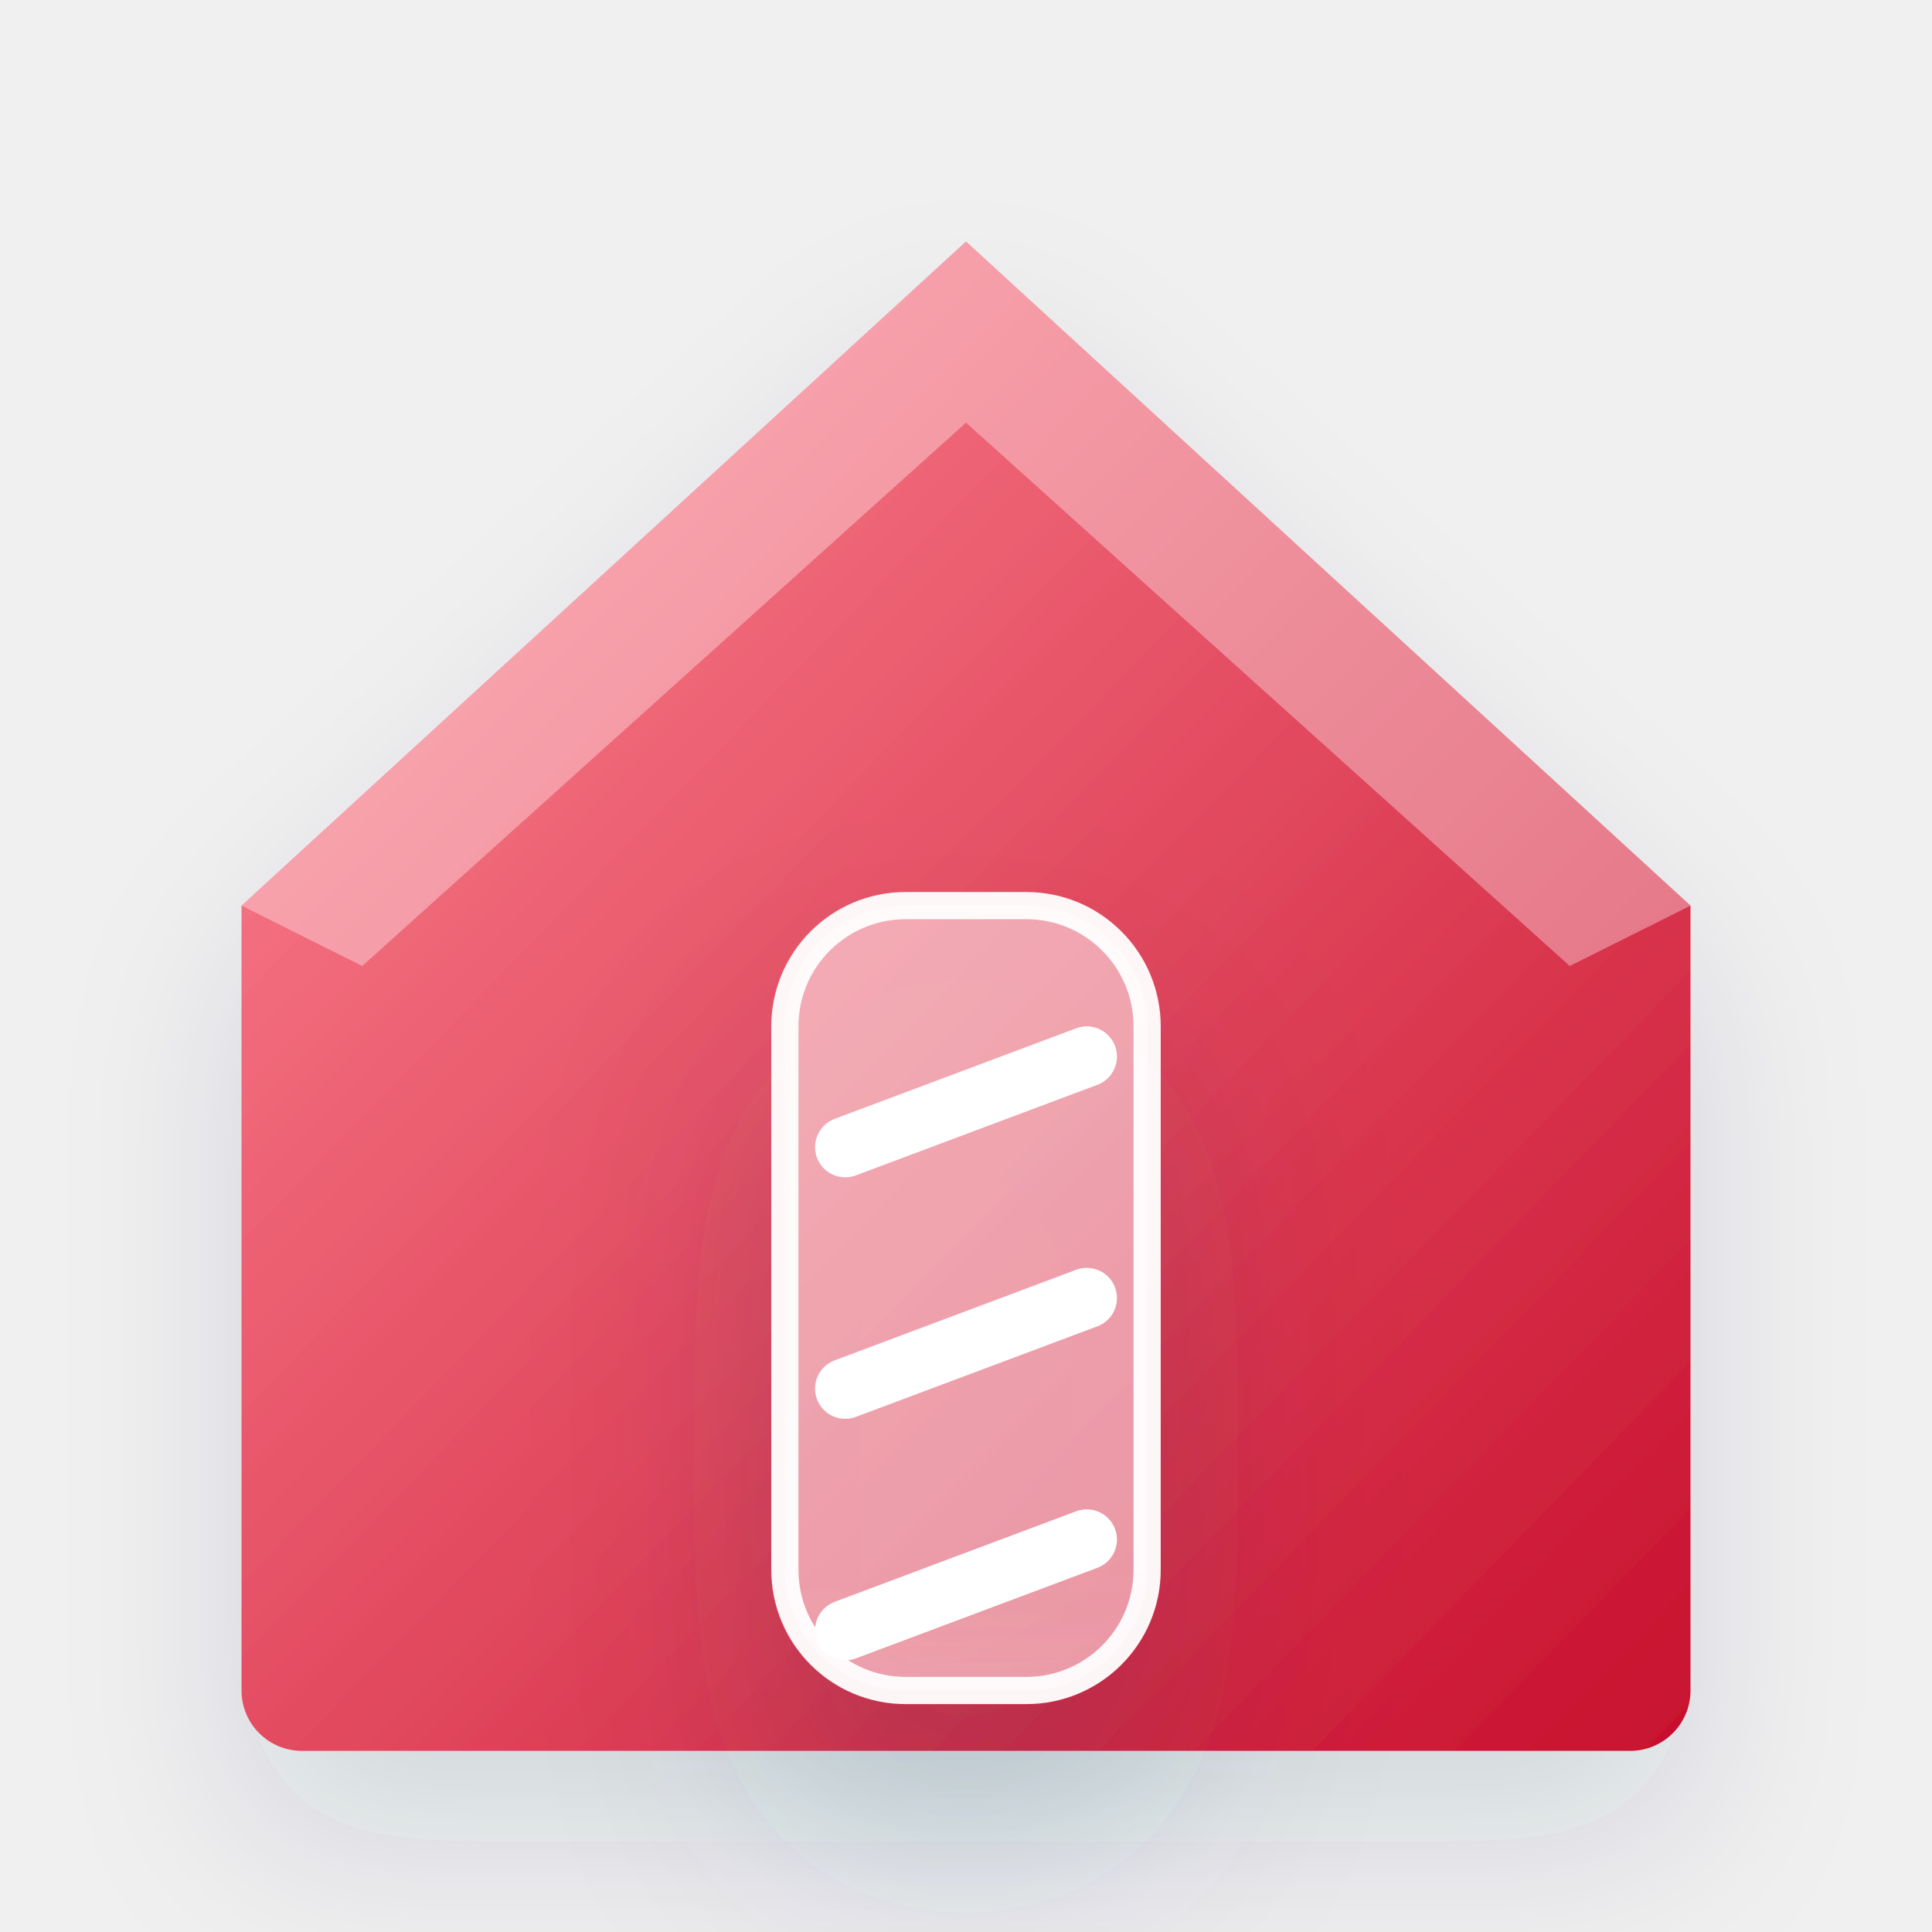
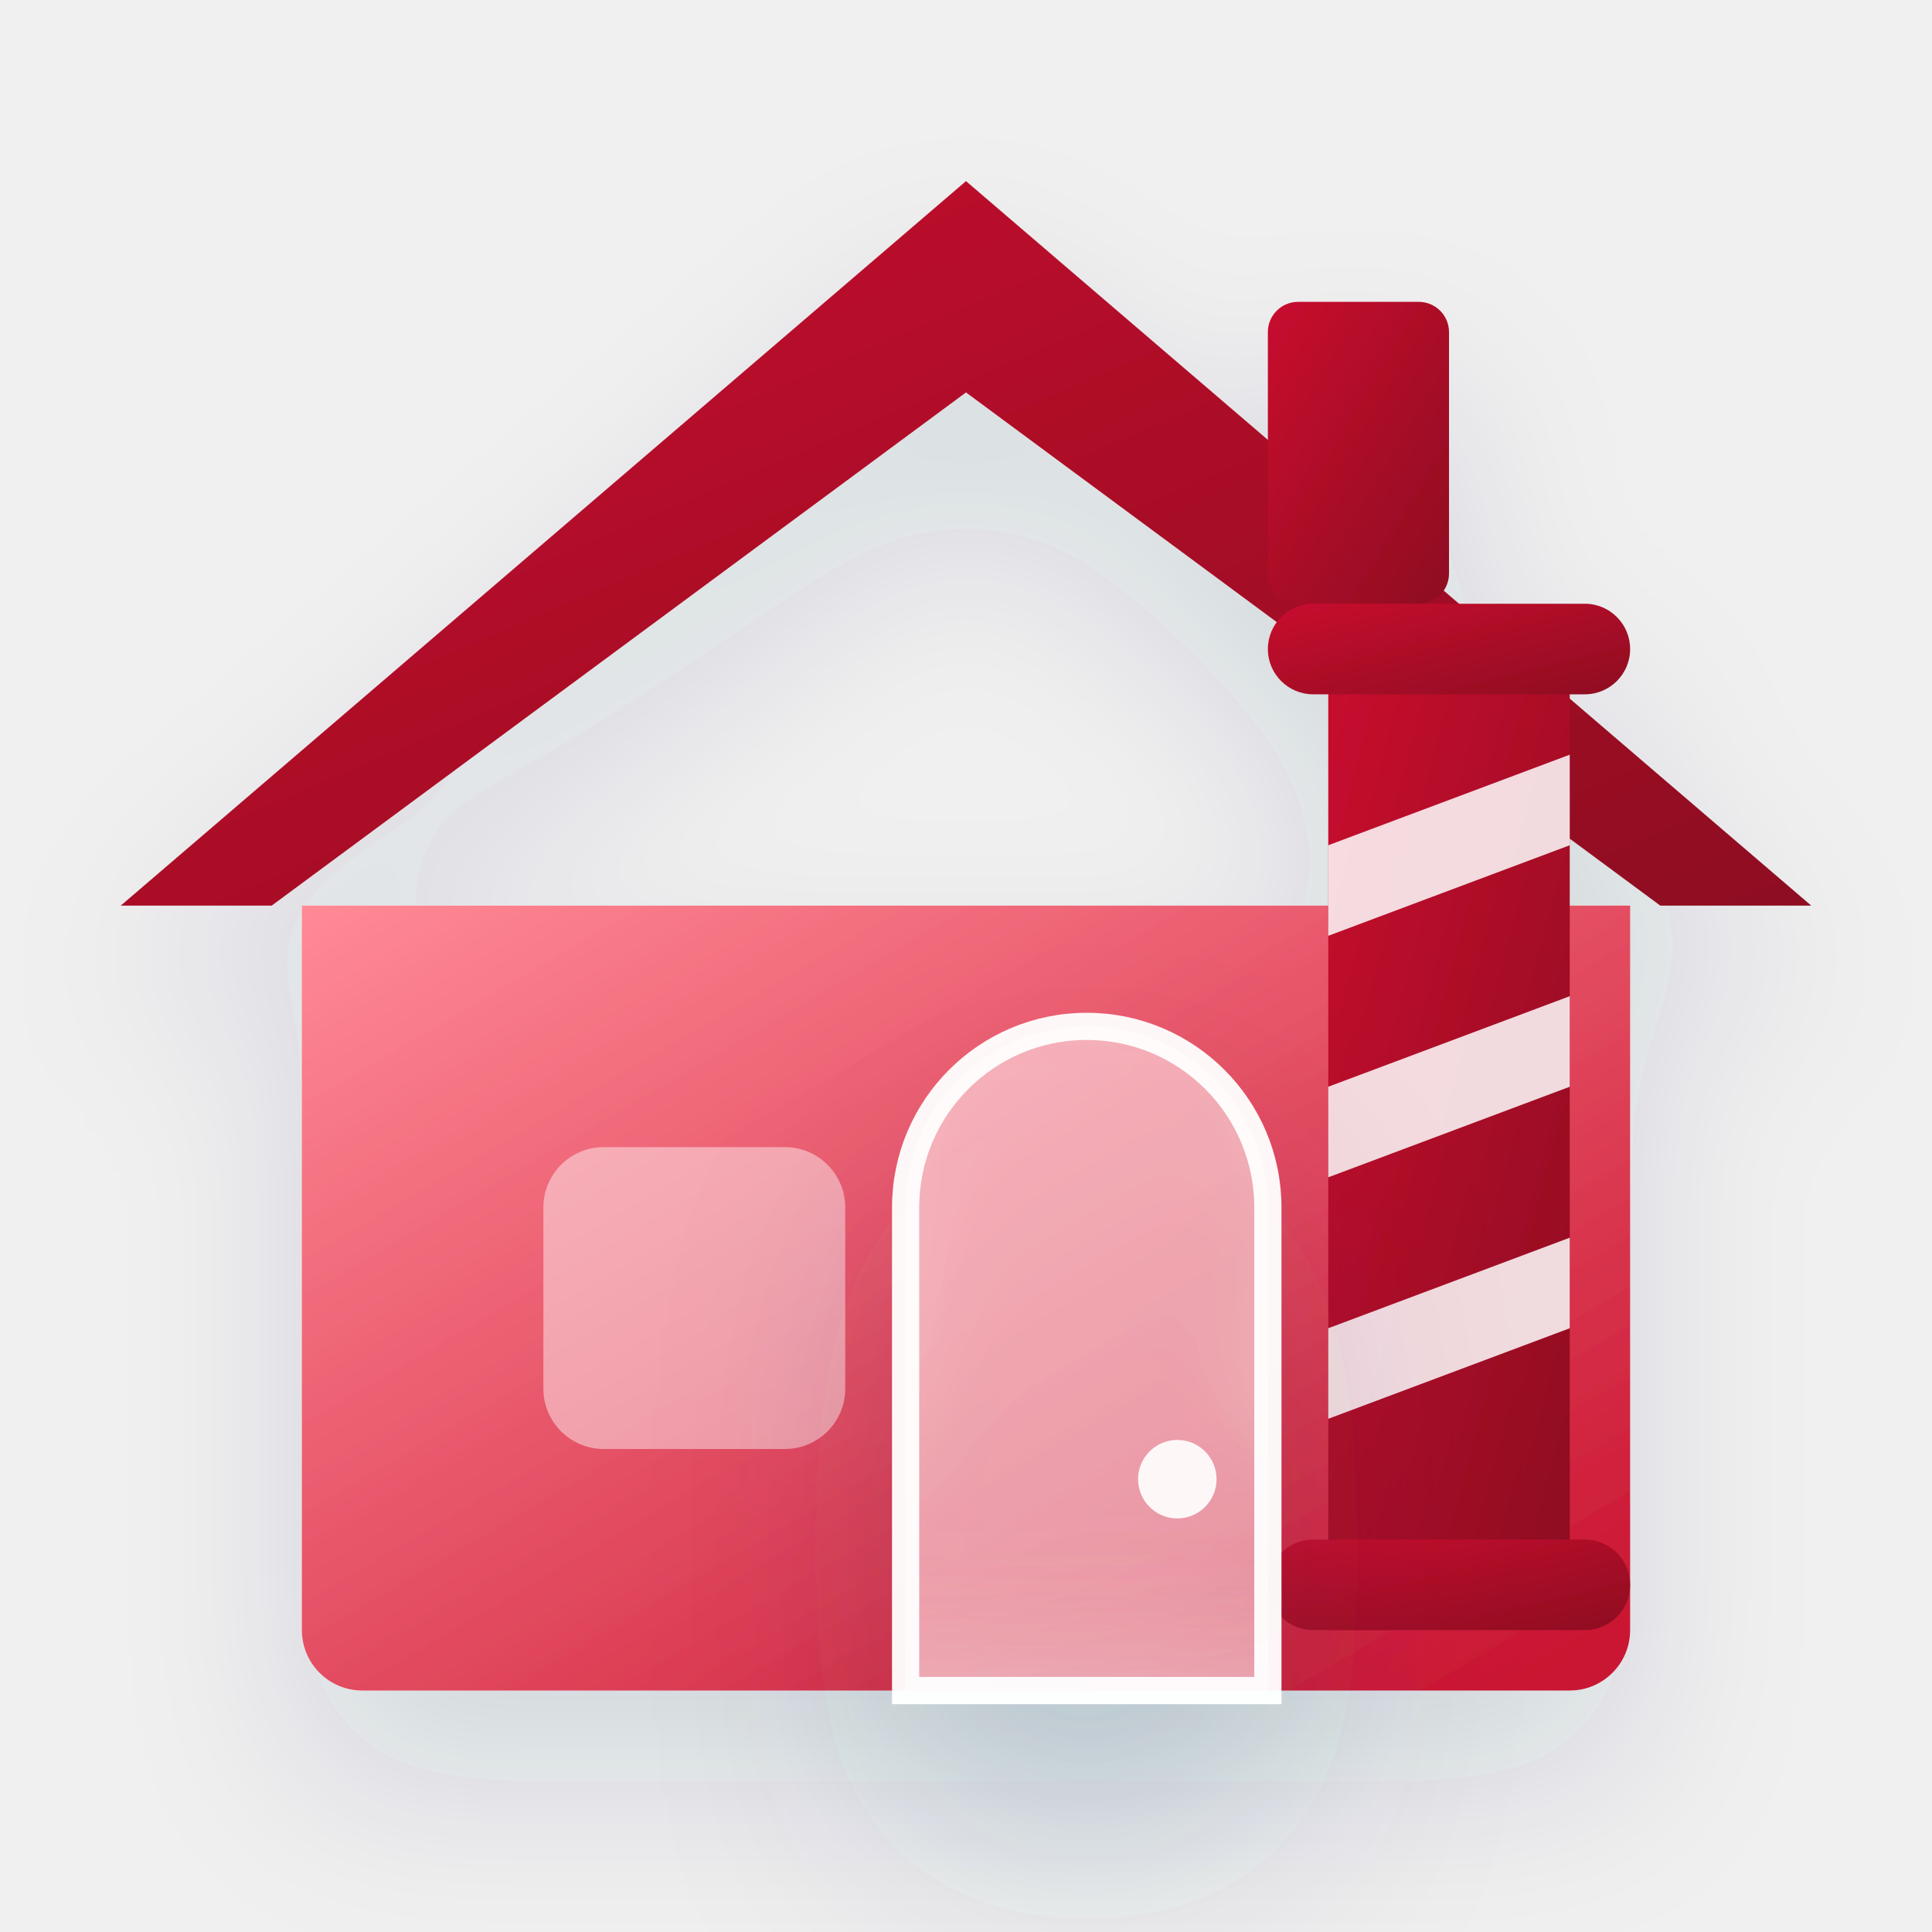
<svg xmlns="http://www.w3.org/2000/svg" xmlns:xlink="http://www.w3.org/1999/xlink" viewBox="0 0 64 64" width="64" height="64">
  <defs>
    <linearGradient id="mf-house-call-g" x1="0" y1="0" x2="1" y2="1">
      <stop offset="0" stop-color="#FF8A96" />
      <stop offset="1" stop-color="#C8102E" />
    </linearGradient>
    <linearGradient id="mf-house-call-g2" x1="0" y1="0" x2="1" y2="1">
      <stop offset="0" stop-color="#C8102E" />
      <stop offset="1" stop-color="#8E0B21" />
    </linearGradient>
    <filter id="mf-house-call-blur" x="-30%" y="-30%" width="160%" height="160%">
      <feGaussianBlur stdDeviation="2.4" />
    </filter>
    <filter id="mf-house-call-sh" x="-40%" y="-40%" width="180%" height="200%">
      <feDropShadow dx="0" dy="5" stdDeviation="4" flood-color="#1E3A5F" flood-opacity=".16" />
    </filter>
    <filter id="mf-house-call-sh2" x="-40%" y="-40%" width="180%" height="200%">
      <feDropShadow dx="0" dy="3" stdDeviation="3" flood-color="#1E3A5F" flood-opacity=".12" />
    </filter>
  </defs>
  <defs>
    <g id="mf-house-call-b">
-       <path d="M8 30 32 8l24 22v26a2 2 0 0 1-2 2H10a2 2 0 0 1-2-2Z" fill="url(#mf-house-call-g)" />
-       <path d="M8 30 32 8l24 22-4 2-20-18-20 18Z" fill="#fff" fill-opacity=".35" />
+       <path d="M10 30h44v24a2 2 0 0 1-2 2H12a2 2 0 0 1-2-2Z" fill="url(#mf-house-call-g)" />
+       <path d="M4 30 32 6l28 24-5 0L32 13 9 30Z" fill="url(#mf-house-call-g2)" />
+       <rect x="42" y="10" width="6" height="10" rx="1" fill="url(#mf-house-call-g2)" />
+       <rect x="18" y="38" width="10" height="10" rx="2" fill="#fff" fill-opacity=".45" />
+       <path d="M44 22h8v30h-8Z" fill="url(#mf-house-call-g2)" />
+       <g fill="#fff" fill-opacity=".85">
+         <path d="M44 28l8-3v3l-8 3ZM44 36l8-3v3l-8 3ZM44 44l8-3v3l-8 3Z" />
+       </g>
+       <rect x="42" y="20" width="12" height="3" rx="1.5" fill="url(#mf-house-call-g2)" />
+       <rect x="42" y="51" width="12" height="3" rx="1.5" fill="url(#mf-house-call-g2)" />
    </g>
    <clipPath id="mf-house-call-c">
-       <path d="M30 30h4a4 4 0 0 1 4 4v18a4 4 0 0 1 -4 4h-4a4 4 0 0 1 -4 -4v-18a4 4 0 0 1 4 -4Z" />
+       <path d="M30 56V40a6 6 0 0 1 12 0v16Z" />
    </clipPath>
  </defs>
  <g filter="url(#mf-house-call-sh2)">
    <use href="#mf-house-call-b" xlink:href="#mf-house-call-b" />
  </g>
  <g filter="url(#mf-house-call-sh)">
    <g clip-path="url(#mf-house-call-c)">
      <rect width="64" height="64" fill="#fff" fill-opacity=".35" />
      <use href="#mf-house-call-b" xlink:href="#mf-house-call-b" filter="url(#mf-house-call-blur)" opacity=".85" />
    </g>
-     <path d="M30 30h4a4 4 0 0 1 4 4v18a4 4 0 0 1 -4 4h-4a4 4 0 0 1 -4 -4v-18a4 4 0 0 1 4 -4Z" fill="#fff" fill-opacity=".48" />
-     <path d="M30 30h4a4 4 0 0 1 4 4v18a4 4 0 0 1 -4 4h-4a4 4 0 0 1 -4 -4v-18a4 4 0 0 1 4 -4Z" fill="none" stroke="#fff" stroke-opacity=".95" stroke-width=".9" />
+     <path d="M30 56V40a6 6 0 0 1 12 0v16Z" fill="#fff" fill-opacity=".48" />
+     <path d="M30 56V40a6 6 0 0 1 12 0v16Z" fill="none" stroke="#fff" stroke-opacity=".95" stroke-width=".9" />
    <g fill="#fff" fill-opacity=".92">
-       <g fill="none" stroke="#fff" stroke-width="2" stroke-linecap="round">
-         <path d="M28 38l8-3M28 46l8-3M28 54l8-3" />
-       </g>
+       <circle cx="39" cy="49" r="1.3" />
    </g>
  </g>
</svg>
